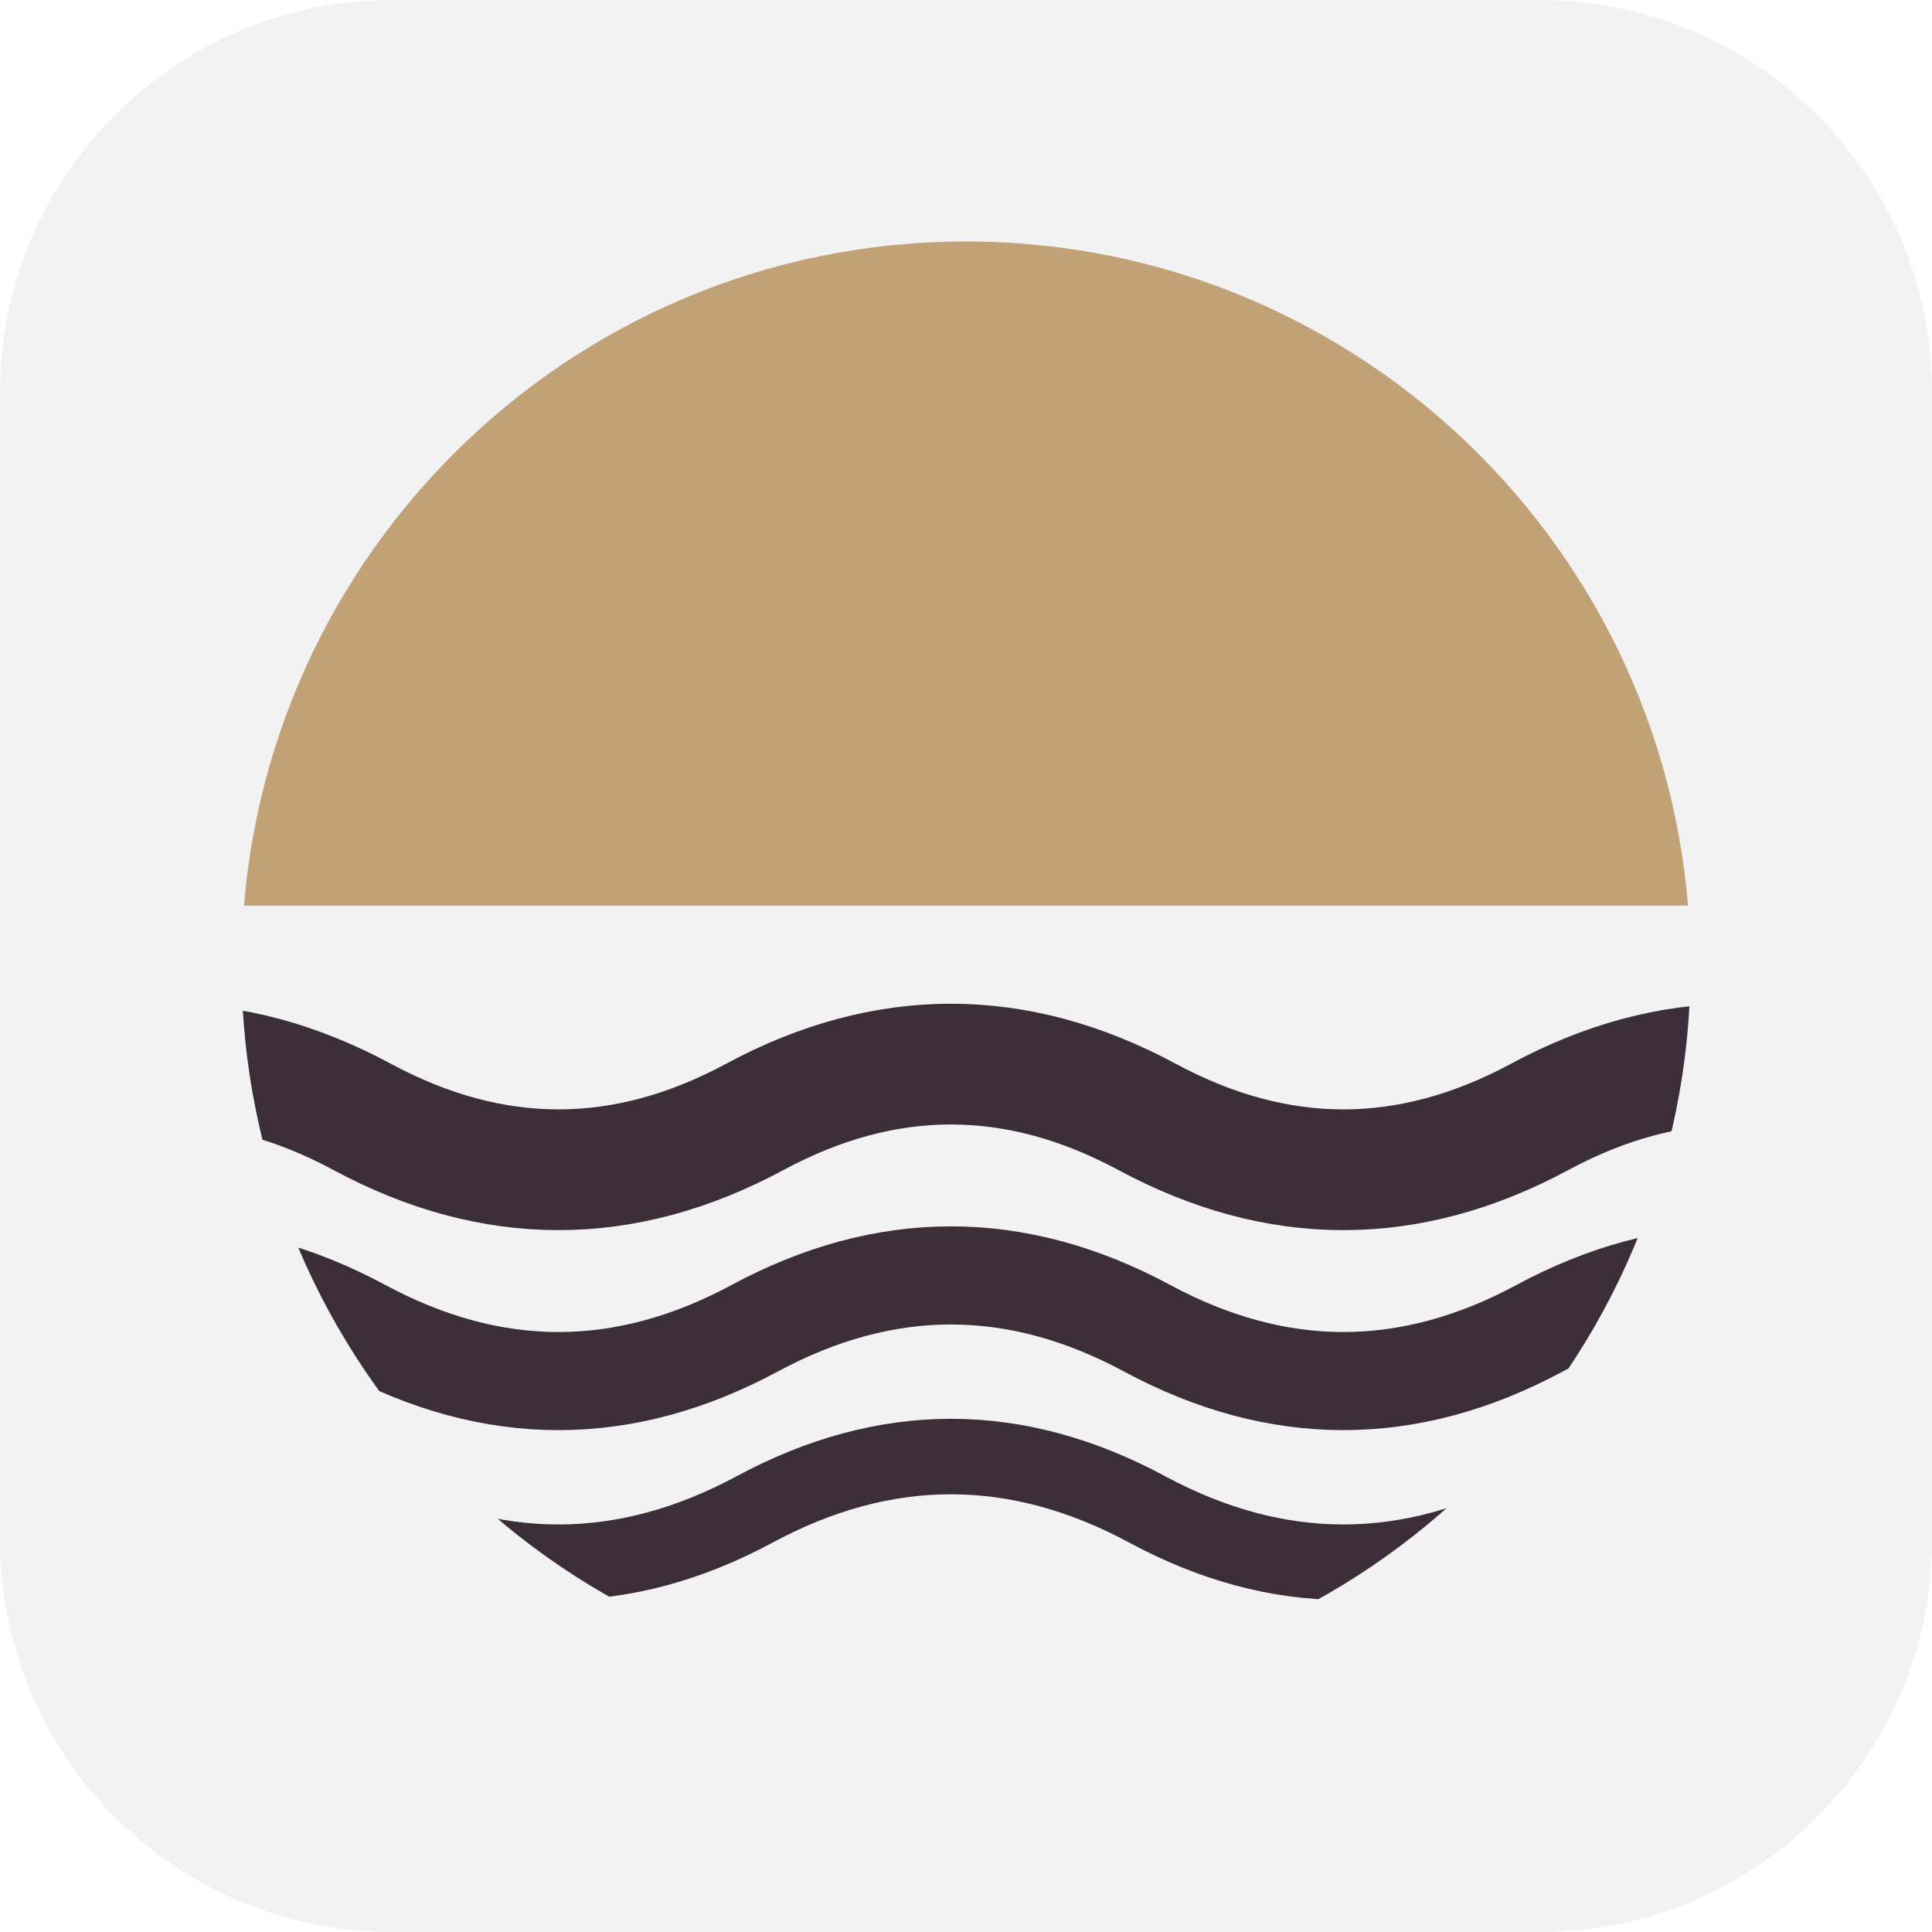
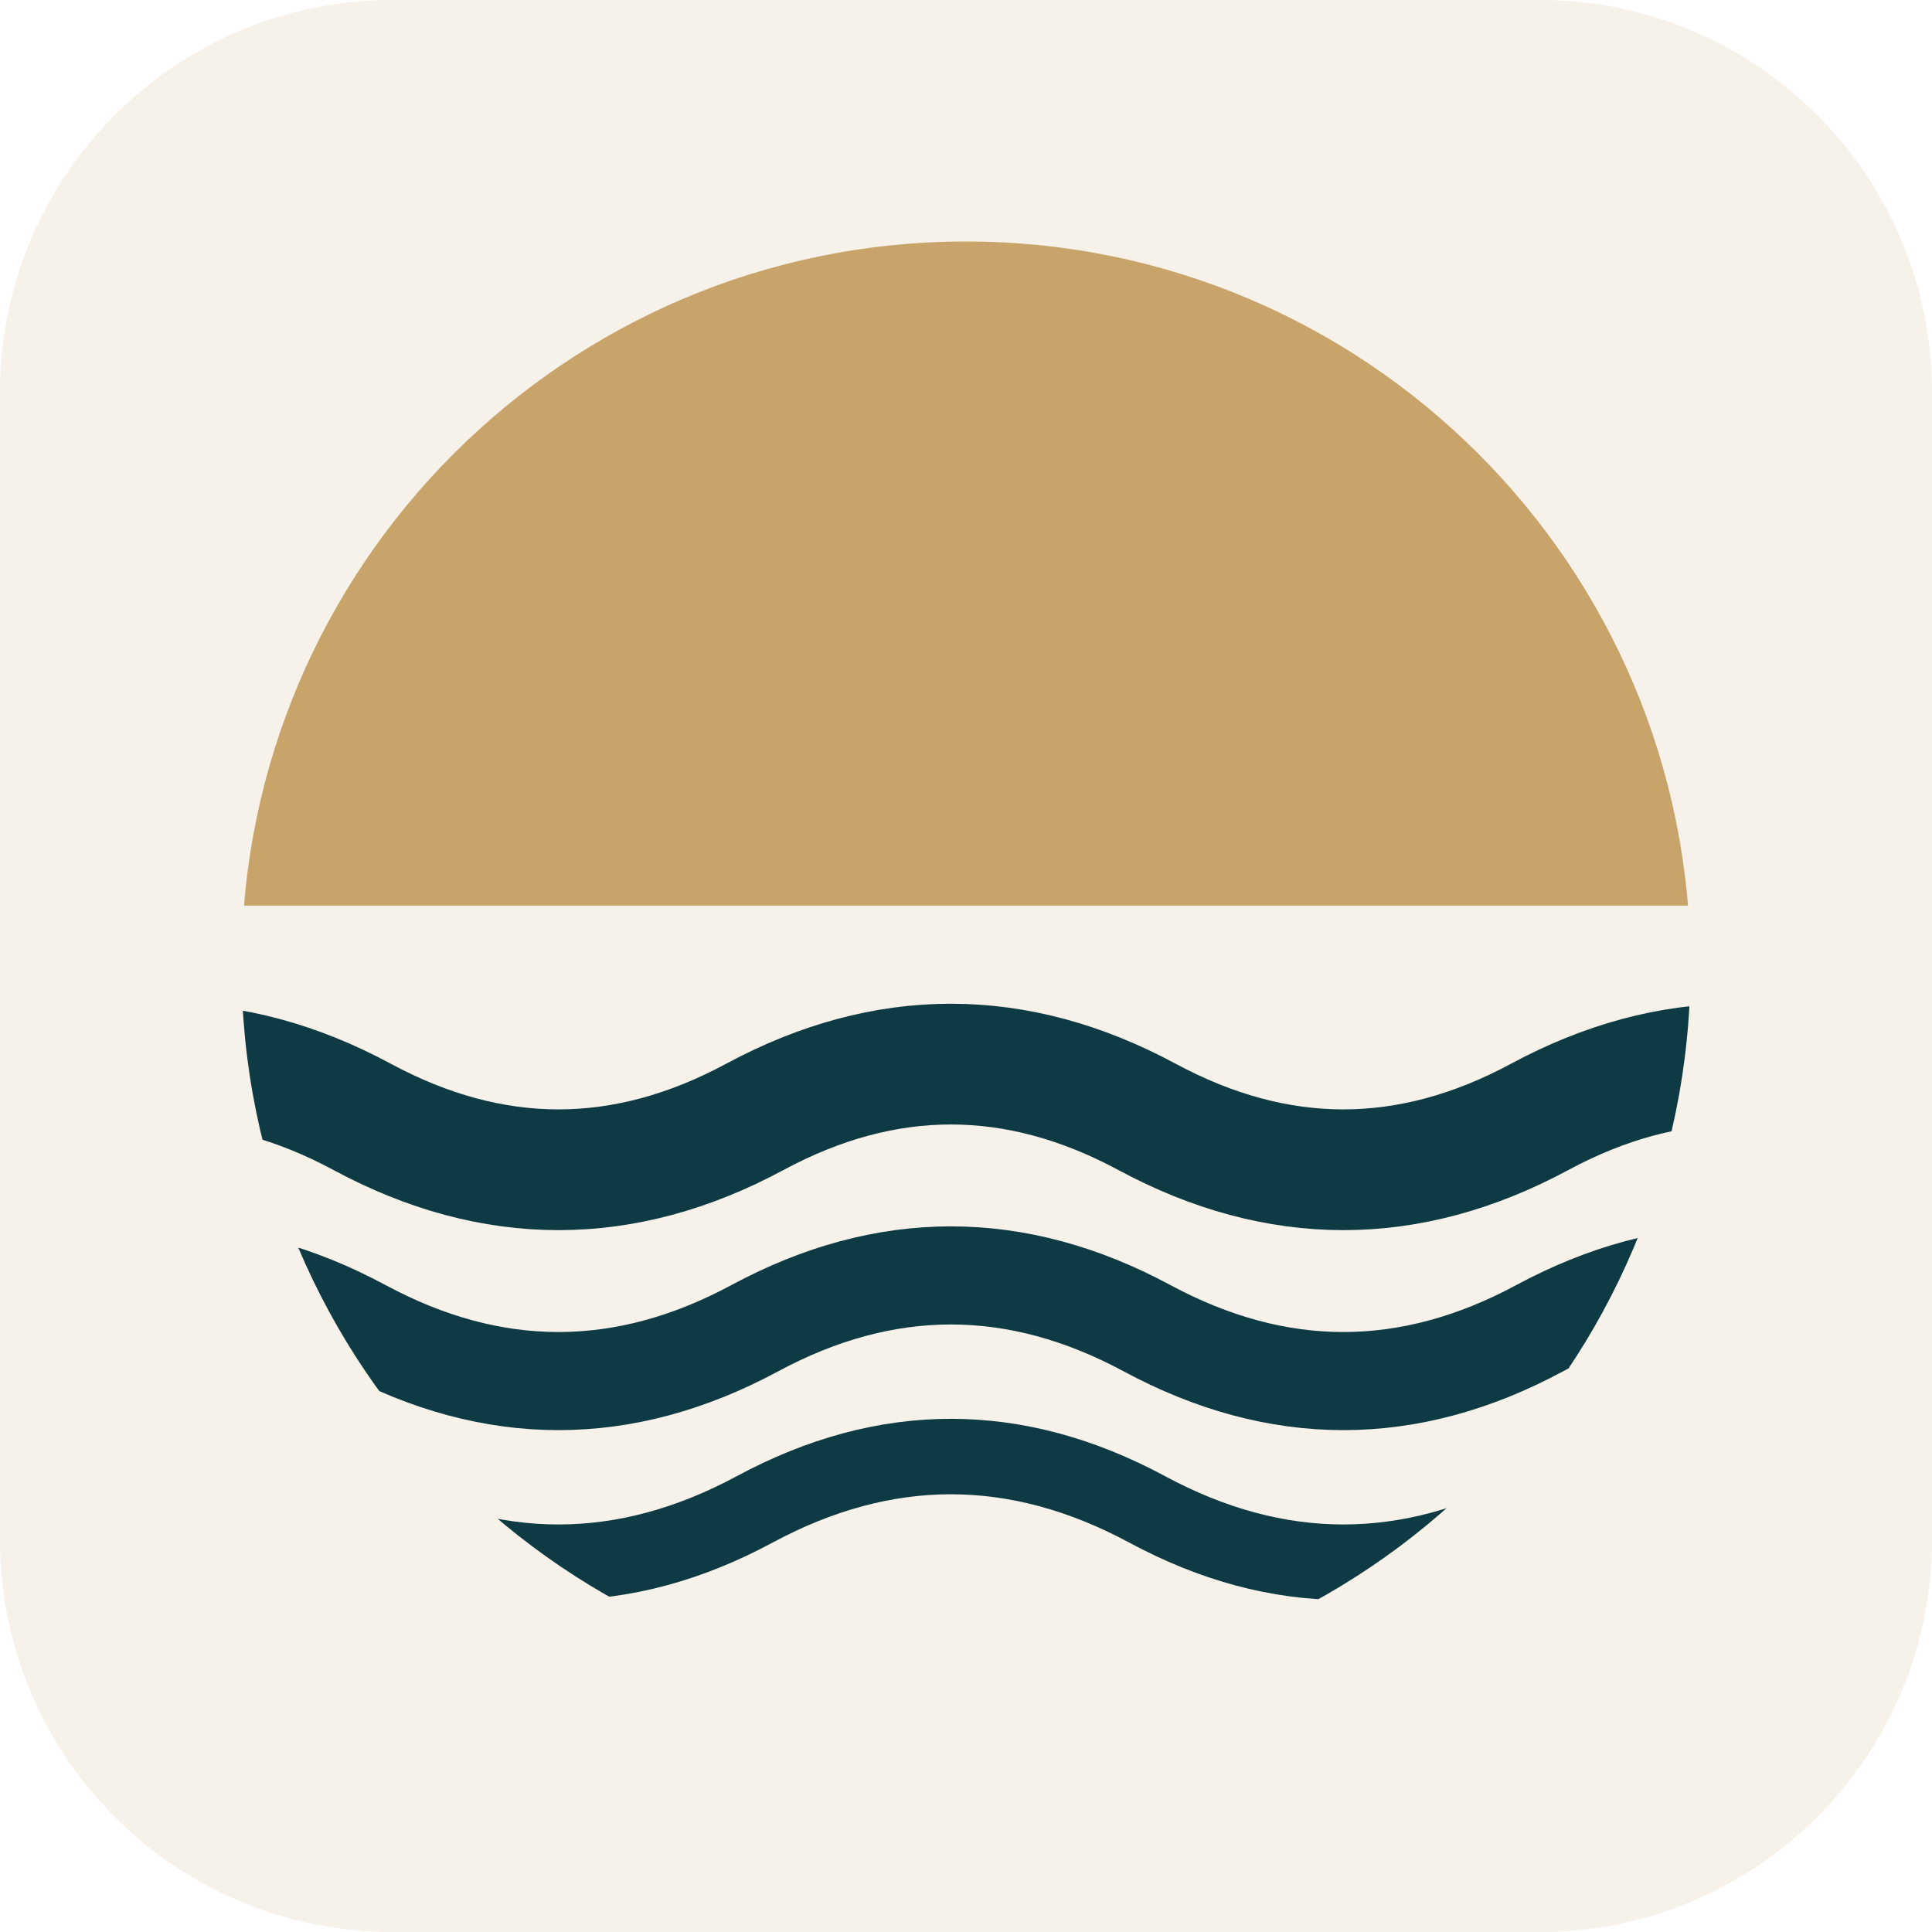
<svg xmlns="http://www.w3.org/2000/svg" viewBox="0 0 128 128">
  <defs>
    <clipPath id="d">
      <circle cx="64" cy="64" r="48" />
    </clipPath>
    <clipPath id="s">
      <rect x="0" y="0" width="128" height="60" />
    </clipPath>
  </defs>
-   <rect width="128" height="128" rx="26" fill="#F2F2F2" />
+   <rect width="128" height="128" rx="26" fill="#F6F1E9" />
  <g clip-path="url(#s)">
-     <circle cx="64" cy="64" r="48" fill="#C1A276" />
+     <circle cx="64" cy="64" r="48" fill="#C8A46B" />
  </g>
-   <g clip-path="url(#d)" fill="none" stroke="#3B2E38">
+   <g clip-path="url(#d)" fill="none" stroke="#0E3B43">
    <path d="M-2 74 q13 -7 26 0 t26 0 t26 0 t26 0 t26 0" stroke-width="8" />
    <path d="M-2 88 q13 -7 26 0 t26 0 t26 0 t26 0 t26 0" stroke-width="6.5" />
    <path d="M-2 100 q13 -7 26 0 t26 0 t26 0 t26 0 t26 0" stroke-width="5" />
  </g>
</svg>
